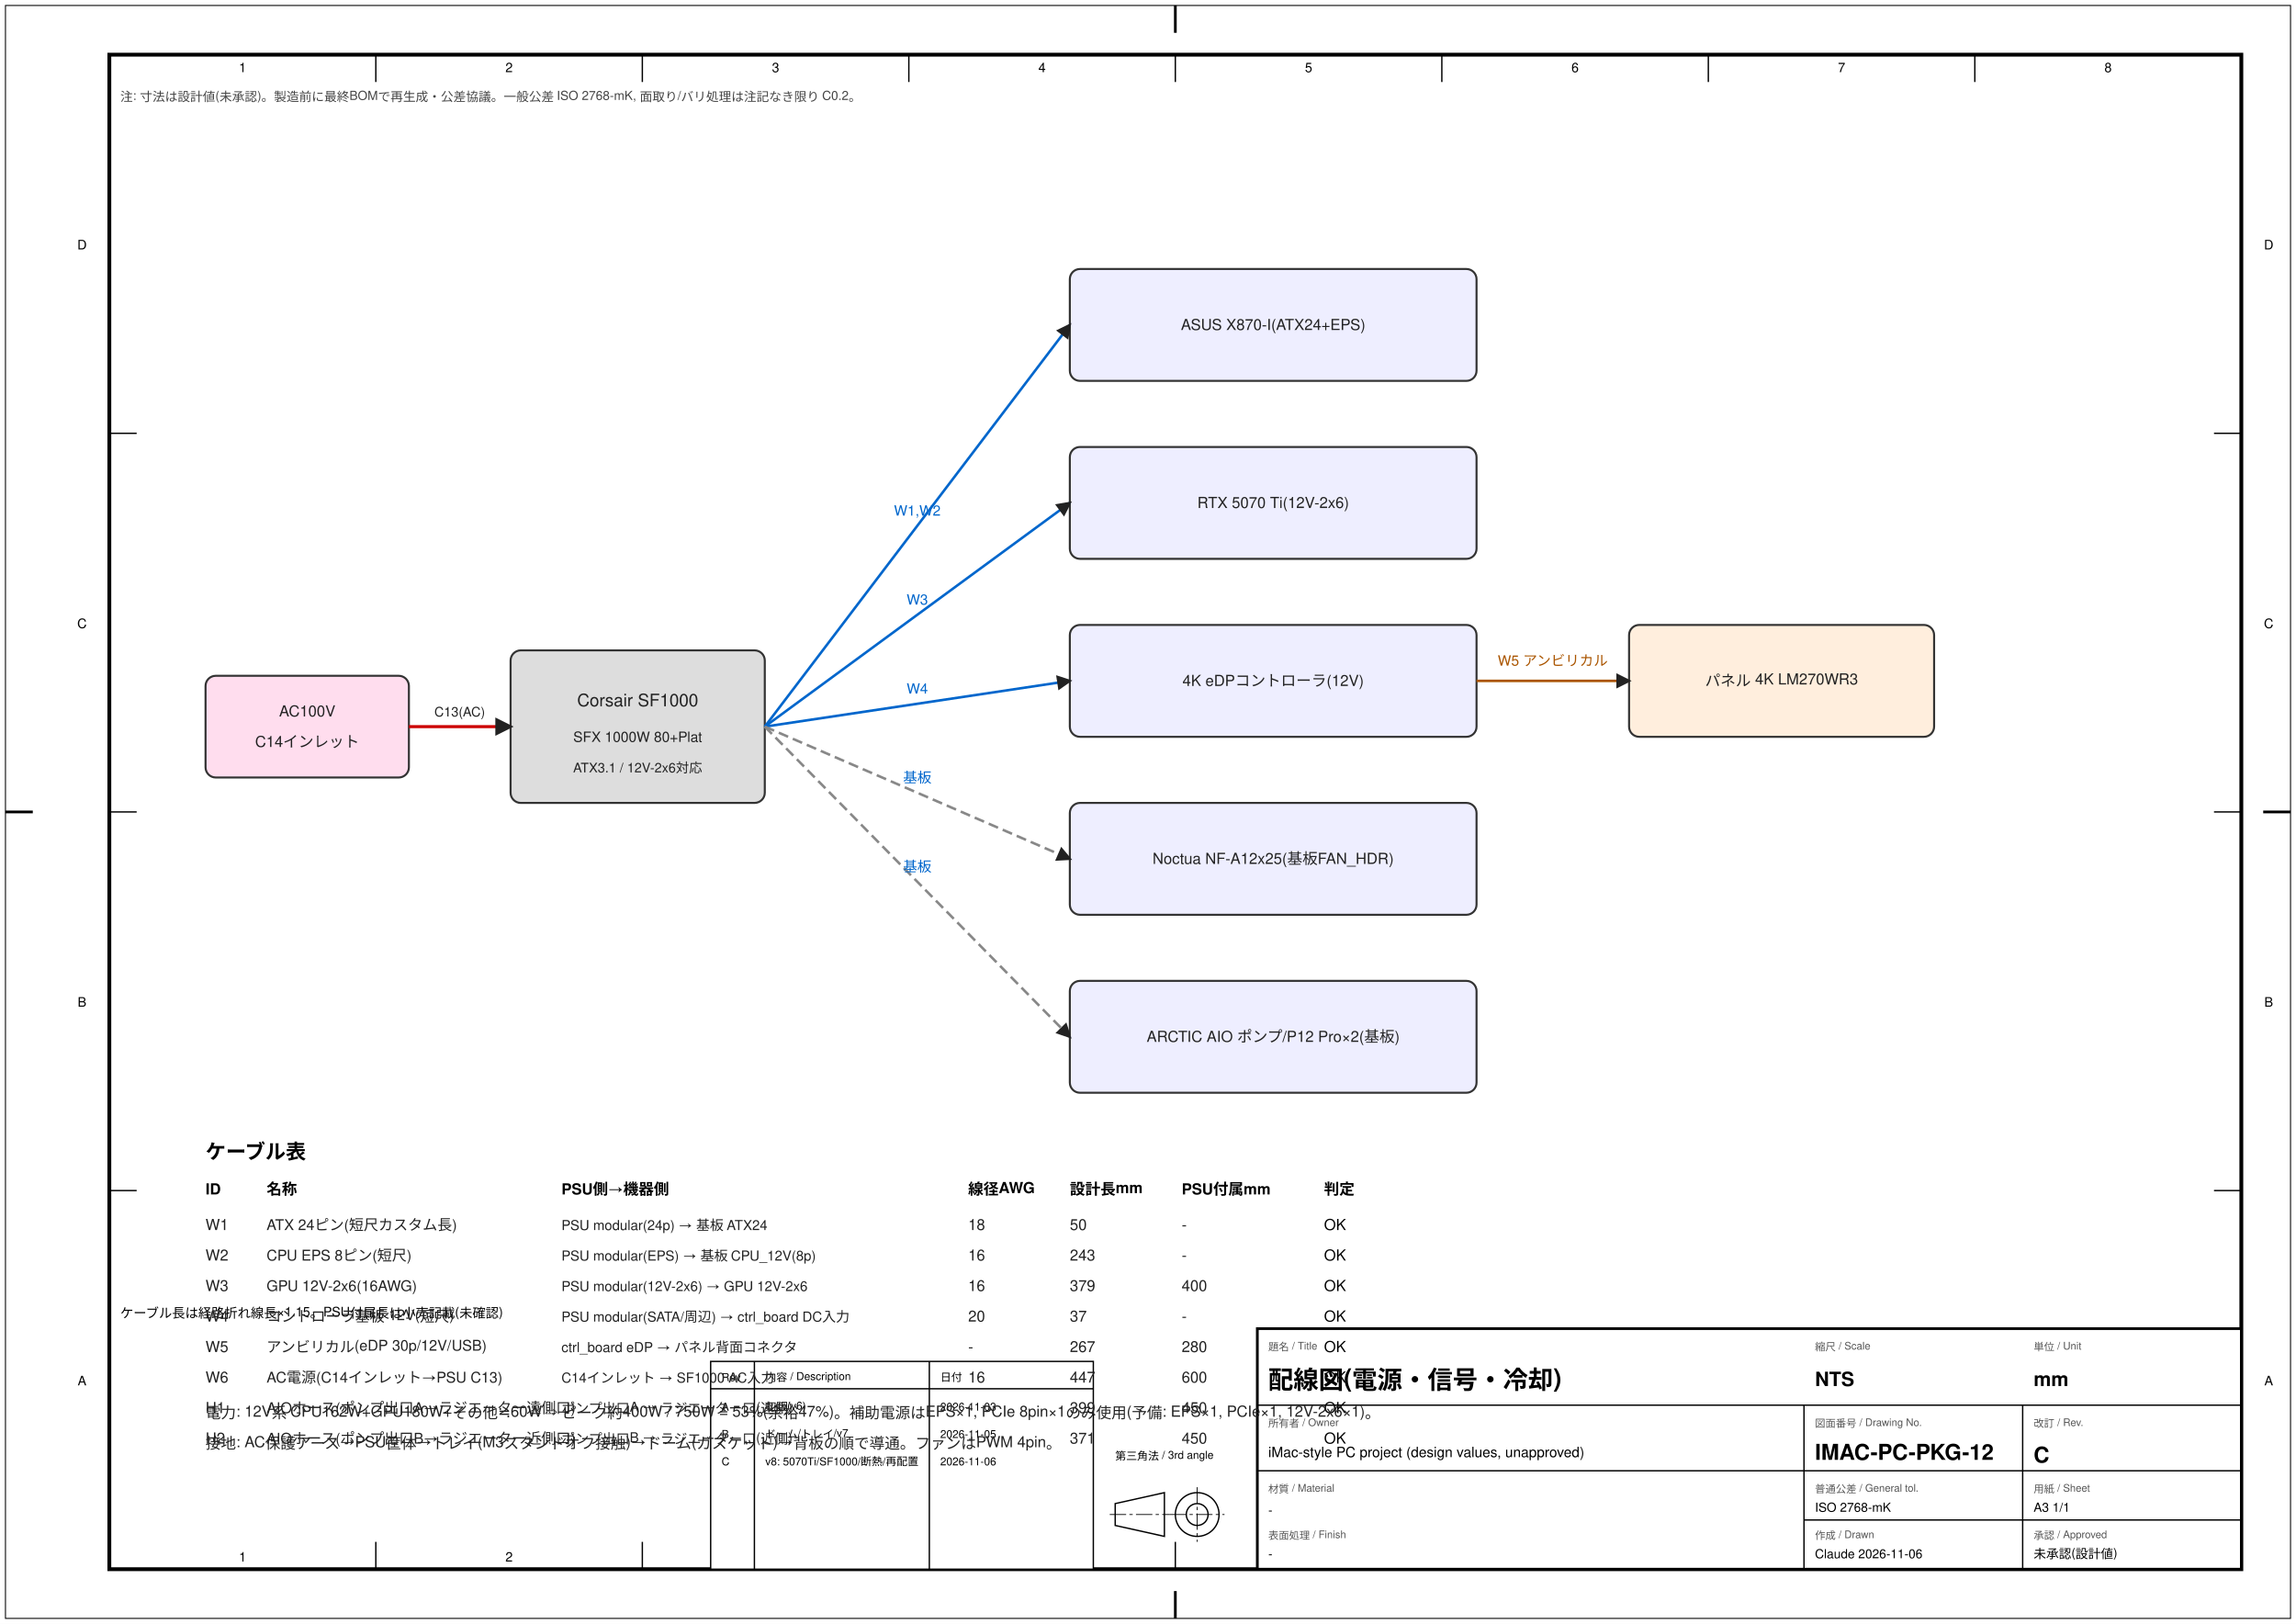
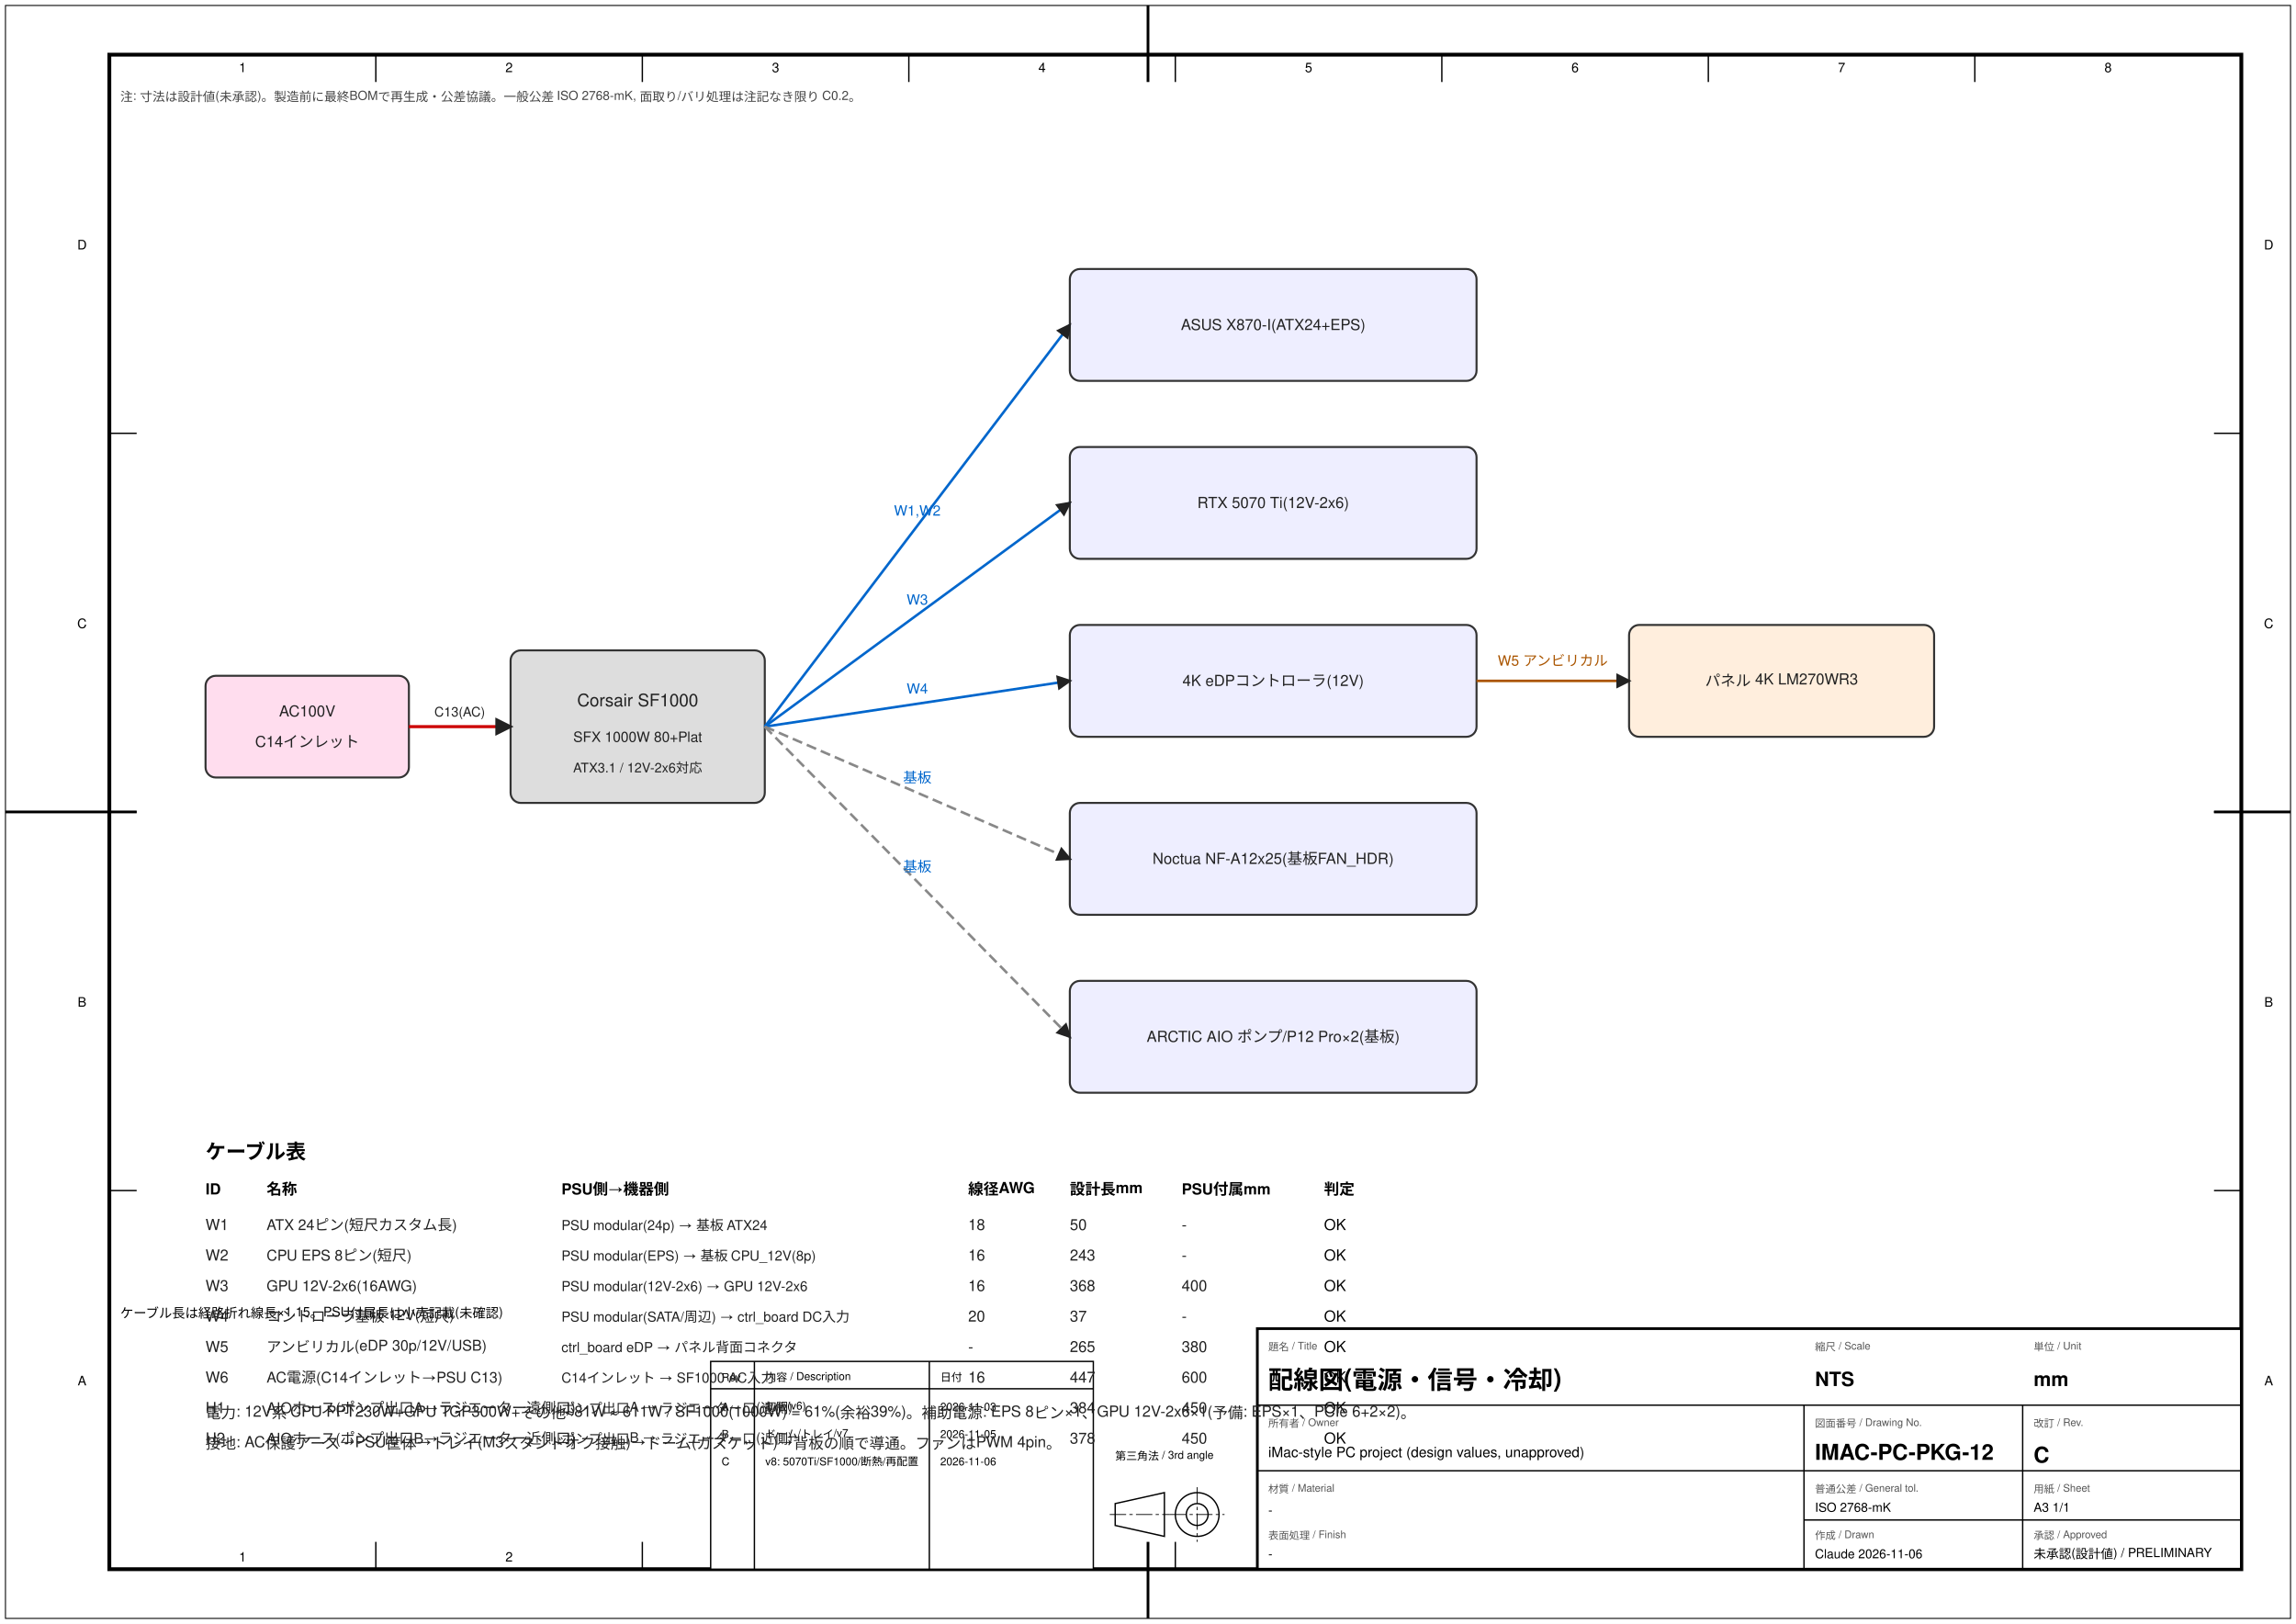
<svg xmlns="http://www.w3.org/2000/svg" viewBox="0 0 420 297" font-family="Helvetica,Arial,sans-serif">
  <defs>
    <marker id="ar" markerWidth="6" markerHeight="6" refX="5" refY="3" orient="auto">
      <path d="M0,0 L6,3 L0,6 z" fill="#222" />
    </marker>
    <marker id="ag" markerWidth="6" markerHeight="6" refX="5" refY="3" orient="auto">
      <path d="M0,0 L6,3 L0,6 z" fill="#1a7f37" />
    </marker>
  </defs>
  <rect width="100%" height="100%" fill="#fff" />
  <rect x="1" y="1" width="418" height="295" fill="none" stroke="#000" stroke-width=".18" />
  <rect x="20" y="10" width="390" height="277" fill="none" stroke="#000" stroke-width=".7" />
  <line x1="68.75" y1="10" x2="68.75" y2="15" stroke="#000" stroke-width="0.25" />
  <line x1="68.75" y1="287" x2="68.75" y2="282" stroke="#000" stroke-width="0.25" />
  <text x="44.38" y="13.20" font-size="2.4" text-anchor="middle" font-weight="normal" fill="#000">1</text>
  <text x="44.38" y="285.60" font-size="2.4" text-anchor="middle" font-weight="normal" fill="#000">1</text>
  <line x1="117.5" y1="10" x2="117.5" y2="15" stroke="#000" stroke-width="0.25" />
  <line x1="117.5" y1="287" x2="117.5" y2="282" stroke="#000" stroke-width="0.25" />
  <text x="93.12" y="13.20" font-size="2.4" text-anchor="middle" font-weight="normal" fill="#000">2</text>
  <text x="93.12" y="285.60" font-size="2.4" text-anchor="middle" font-weight="normal" fill="#000">2</text>
  <line x1="166.25" y1="10" x2="166.25" y2="15" stroke="#000" stroke-width="0.25" />
  <line x1="166.25" y1="287" x2="166.25" y2="282" stroke="#000" stroke-width="0.25" />
  <text x="141.88" y="13.20" font-size="2.4" text-anchor="middle" font-weight="normal" fill="#000">3</text>
  <text x="141.88" y="285.60" font-size="2.4" text-anchor="middle" font-weight="normal" fill="#000">3</text>
  <line x1="215.0" y1="10" x2="215.0" y2="15" stroke="#000" stroke-width="0.25" />
  <line x1="215.0" y1="287" x2="215.0" y2="282" stroke="#000" stroke-width="0.25" />
  <text x="190.62" y="13.20" font-size="2.4" text-anchor="middle" font-weight="normal" fill="#000">4</text>
  <text x="190.62" y="285.60" font-size="2.4" text-anchor="middle" font-weight="normal" fill="#000">4</text>
  <line x1="263.75" y1="10" x2="263.75" y2="15" stroke="#000" stroke-width="0.25" />
  <line x1="263.75" y1="287" x2="263.75" y2="282" stroke="#000" stroke-width="0.25" />
  <text x="239.38" y="13.20" font-size="2.4" text-anchor="middle" font-weight="normal" fill="#000">5</text>
  <text x="239.38" y="285.60" font-size="2.4" text-anchor="middle" font-weight="normal" fill="#000">5</text>
  <line x1="312.5" y1="10" x2="312.5" y2="15" stroke="#000" stroke-width="0.25" />
  <line x1="312.5" y1="287" x2="312.5" y2="282" stroke="#000" stroke-width="0.25" />
  <text x="288.12" y="13.20" font-size="2.4" text-anchor="middle" font-weight="normal" fill="#000">6</text>
  <text x="288.12" y="285.60" font-size="2.4" text-anchor="middle" font-weight="normal" fill="#000">6</text>
  <line x1="361.25" y1="10" x2="361.25" y2="15" stroke="#000" stroke-width="0.25" />
  <line x1="361.25" y1="287" x2="361.25" y2="282" stroke="#000" stroke-width="0.25" />
  <text x="336.88" y="13.20" font-size="2.4" text-anchor="middle" font-weight="normal" fill="#000">7</text>
  <text x="336.88" y="285.60" font-size="2.4" text-anchor="middle" font-weight="normal" fill="#000">7</text>
  <text x="385.62" y="13.20" font-size="2.4" text-anchor="middle" font-weight="normal" fill="#000">8</text>
  <text x="385.62" y="285.60" font-size="2.4" text-anchor="middle" font-weight="normal" fill="#000">8</text>
  <line x1="20" y1="79.25" x2="25" y2="79.25" stroke="#000" stroke-width="0.25" />
  <line x1="410" y1="79.25" x2="405" y2="79.25" stroke="#000" stroke-width="0.25" />
  <line x1="20" y1="148.5" x2="25" y2="148.5" stroke="#000" stroke-width="0.25" />
  <line x1="410" y1="148.5" x2="405" y2="148.5" stroke="#000" stroke-width="0.25" />
  <line x1="20" y1="217.75" x2="25" y2="217.75" stroke="#000" stroke-width="0.25" />
  <line x1="410" y1="217.75" x2="405" y2="217.75" stroke="#000" stroke-width="0.25" />
  <text x="15.00" y="45.62" font-size="2.4" text-anchor="middle" font-weight="normal" fill="#000">D</text>
  <text x="415.00" y="45.62" font-size="2.4" text-anchor="middle" font-weight="normal" fill="#000">D</text>
  <text x="15.00" y="114.88" font-size="2.4" text-anchor="middle" font-weight="normal" fill="#000">C</text>
  <text x="415.00" y="114.88" font-size="2.4" text-anchor="middle" font-weight="normal" fill="#000">C</text>
  <text x="15.00" y="184.12" font-size="2.4" text-anchor="middle" font-weight="normal" fill="#000">B</text>
  <text x="415.00" y="184.12" font-size="2.4" text-anchor="middle" font-weight="normal" fill="#000">B</text>
  <text x="15.00" y="253.38" font-size="2.4" text-anchor="middle" font-weight="normal" fill="#000">A</text>
  <text x="415.00" y="253.38" font-size="2.4" text-anchor="middle" font-weight="normal" fill="#000">A</text>
-   <line x1="1" y1="148.5" x2="6" y2="148.5" stroke="#000" stroke-width="0.5" />
-   <line x1="414" y1="148.5" x2="419" y2="148.5" stroke="#000" stroke-width="0.5" />
-   <line x1="215.0" y1="1" x2="215.0" y2="6" stroke="#000" stroke-width="0.5" />
-   <line x1="215.0" y1="291" x2="215.0" y2="296" stroke="#000" stroke-width="0.5" />
+   <line x1="1" y1="148.5" x2="25" y2="148.5" stroke="#000" stroke-width="0.5" />
+   <line x1="405" y1="148.5" x2="419" y2="148.5" stroke="#000" stroke-width="0.5" />
+   <line x1="210.0" y1="1" x2="210.0" y2="15" stroke="#000" stroke-width="0.5" />
+   <line x1="210.0" y1="282" x2="210.0" y2="296" stroke="#000" stroke-width="0.5" />
  <rect x="230" y="243" width="180" height="44" fill="#fff" stroke="#000" stroke-width=".5" />
  <line x1="230" y1="257" x2="410" y2="257" stroke="#000" stroke-width="0.25" />
  <line x1="230" y1="269" x2="410" y2="269" stroke="#000" stroke-width="0.25" />
  <line x1="330" y1="257" x2="330" y2="287" stroke="#000" stroke-width="0.25" />
  <line x1="370" y1="257" x2="370" y2="287" stroke="#000" stroke-width="0.25" />
  <line x1="330" y1="278" x2="410" y2="278" stroke="#000" stroke-width="0.25" />
  <text x="232.00" y="247.00" font-size="1.9" text-anchor="start" font-weight="normal" fill="#555">題名 / Title</text>
  <text x="232.00" y="254.00" font-size="4.6" text-anchor="start" font-weight="bold" fill="#000">配線図(電源・信号・冷却)</text>
  <text x="232.00" y="261.00" font-size="1.9" text-anchor="start" font-weight="normal" fill="#555">所有者 / Owner</text>
  <text x="232.00" y="266.50" font-size="2.6" text-anchor="start" font-weight="normal" fill="#000">iMac-style PC project (design values, unapproved)</text>
  <text x="232.00" y="273.00" font-size="1.9" text-anchor="start" font-weight="normal" fill="#555">材質 / Material</text>
  <text x="232.00" y="277.00" font-size="2.3" text-anchor="start" font-weight="normal" fill="#000">-</text>
  <text x="232.00" y="281.50" font-size="1.9" text-anchor="start" font-weight="normal" fill="#555">表面処理 / Finish</text>
  <text x="232.00" y="285.00" font-size="2.3" text-anchor="start" font-weight="normal" fill="#000">-</text>
  <text x="332.00" y="261.00" font-size="1.9" text-anchor="start" font-weight="normal" fill="#555">図面番号 / Drawing No.</text>
  <text x="332.00" y="267.00" font-size="4.0" text-anchor="start" font-weight="bold" fill="#000">IMAC-PC-PKG-12</text>
  <text x="332.00" y="273.00" font-size="1.9" text-anchor="start" font-weight="normal" fill="#555">普通公差 / General tol.</text>
  <text x="332.00" y="276.50" font-size="2.3" text-anchor="start" font-weight="normal" fill="#000">ISO 2768-mK</text>
  <text x="372.00" y="261.00" font-size="1.9" text-anchor="start" font-weight="normal" fill="#555">改訂 / Rev.</text>
  <text x="372.00" y="267.50" font-size="4.0" text-anchor="start" font-weight="bold" fill="#000">C</text>
  <text x="372.00" y="273.00" font-size="1.9" text-anchor="start" font-weight="normal" fill="#555">用紙 / Sheet</text>
  <text x="372.00" y="276.50" font-size="2.3" text-anchor="start" font-weight="normal" fill="#000">A3  1/1</text>
  <text x="332.00" y="247.00" font-size="1.9" text-anchor="start" font-weight="normal" fill="#555">縮尺 / Scale</text>
  <text x="332.00" y="253.50" font-size="3.6" text-anchor="start" font-weight="bold" fill="#000">NTS</text>
  <text x="372.00" y="247.00" font-size="1.9" text-anchor="start" font-weight="normal" fill="#555">単位 / Unit</text>
  <text x="372.00" y="253.50" font-size="3.6" text-anchor="start" font-weight="bold" fill="#000">mm</text>
  <text x="332.00" y="281.50" font-size="1.9" text-anchor="start" font-weight="normal" fill="#555">作成 / Drawn</text>
  <text x="332.00" y="285.00" font-size="2.3" text-anchor="start" font-weight="normal" fill="#000">Claude 2026-11-06</text>
  <text x="372.00" y="281.50" font-size="1.9" text-anchor="start" font-weight="normal" fill="#555">承認 / Approved</text>
-   <text x="372.00" y="285.00" font-size="2.3" text-anchor="start" font-weight="normal" fill="#000">未承認(設計値)</text>
+   <text x="372.00" y="285.00" font-size="2.3" text-anchor="start" font-weight="normal" fill="#000">未承認(設計値) / PRELIMINARY</text>
  <g transform="translate(204,273)" stroke="#000" stroke-width=".25" fill="none">
    <path d="M0,2 L9,0 L9,8 L0,6 Z" />
    <line x1="-1" y1="4" x2="10" y2="4" stroke="#000" stroke-width="0.15" stroke-dasharray="3,0.6,0.6,0.6" />
    <circle cx="15" cy="4" r="4" />
    <circle cx="15" cy="4" r="2" />
    <line x1="10" y1="4" x2="20" y2="4" stroke="#000" stroke-width="0.15" stroke-dasharray="3,0.6,0.6,0.6" />
    <line x1="15" y1="-1" x2="15" y2="9" stroke="#000" stroke-width="0.15" stroke-dasharray="3,0.6,0.6,0.6" />
  </g>
  <text x="204.00" y="267.00" font-size="2.0" text-anchor="start" font-weight="normal" fill="#000">第三角法 / 3rd angle</text>
  <rect x="130" y="249" width="70" height="38" fill="#fff" stroke="#000" stroke-width=".25" />
  <line x1="130" y1="254" x2="200" y2="254" stroke="#000" stroke-width="0.25" />
  <line x1="138" y1="249" x2="138" y2="287" stroke="#000" stroke-width="0.25" />
  <line x1="170" y1="249" x2="170" y2="287" stroke="#000" stroke-width="0.25" />
  <text x="132.00" y="252.60" font-size="2.0" text-anchor="start" font-weight="normal" fill="#000">Rev</text>
  <text x="140.00" y="252.60" font-size="2.0" text-anchor="start" font-weight="normal" fill="#000">内容 / Description</text>
  <text x="172.00" y="252.60" font-size="2.0" text-anchor="start" font-weight="normal" fill="#000">日付</text>
  <text x="132.00" y="258.00" font-size="2.0" text-anchor="start" font-weight="normal" fill="#000">A</text>
  <text x="140.00" y="258.00" font-size="2.0" text-anchor="start" font-weight="normal" fill="#000">初版(v6)</text>
  <text x="172.00" y="258.00" font-size="2.0" text-anchor="start" font-weight="normal" fill="#000">2026-11-03</text>
  <text x="132.00" y="263.00" font-size="2.0" text-anchor="start" font-weight="normal" fill="#000">B</text>
  <text x="140.00" y="263.00" font-size="2.0" text-anchor="start" font-weight="normal" fill="#000">ドーム/トレイ/v7</text>
  <text x="172.00" y="263.00" font-size="2.0" text-anchor="start" font-weight="normal" fill="#000">2026-11-05</text>
  <text x="132.00" y="268.00" font-size="2.0" text-anchor="start" font-weight="normal" fill="#000">C</text>
  <text x="140.00" y="268.00" font-size="2.0" text-anchor="start" font-weight="normal" fill="#000">v8: 5070Ti/SF1000/断熱/再配置</text>
  <text x="172.00" y="268.00" font-size="2.0" text-anchor="start" font-weight="normal" fill="#000">2026-11-06</text>
  <text x="22.00" y="241.00" font-size="2.4" text-anchor="start" font-weight="normal" fill="#000">ケーブル長は経路折れ線長×1.15。PSU付属長は小売記載(未確認)</text>
  <text x="22.00" y="18.50" font-size="2.3" text-anchor="start" font-weight="normal" fill="#444">注: 寸法は設計値(未承認)。製造前に最終BOMで再生成・公差協議。一般公差 ISO 2768-mK, 面取り/バリ処理は注記なき限り C0.2。</text>
  <g transform="translate(19,12) scale(0.93)">
    <rect x="20.00" y="120.00" width="40.00" height="20.00" rx="2" fill="#fde" fill-opacity="1" stroke="#333" stroke-width="0.4" />
    <text x="40.0" y="128.0" font-size="3" text-anchor="middle" fill="#222">AC100V</text>
    <text x="40.0" y="134.0" font-size="3" text-anchor="middle" fill="#222">C14インレット</text>
    <rect x="80.00" y="115.00" width="50.00" height="30.00" rx="2" fill="#ddd" fill-opacity="1" stroke="#333" stroke-width="0.4" />
    <text x="105.0" y="126.0" font-size="3.4" text-anchor="middle" fill="#222">Corsair SF1000</text>
    <text x="105.0" y="133.0" font-size="2.8" text-anchor="middle" fill="#222">SFX 1000W 80+Plat</text>
    <text x="105.0" y="139.0" font-size="2.6" text-anchor="middle" fill="#222">ATX3.1 / 12V-2x6対応</text>
    <line x1="60.00" y1="130.00" x2="80.00" y2="130.00" stroke="#c00" stroke-width="0.6" marker-end="url(#ar)" />
    <text x="70.0" y="128.0" font-size="2.6" text-anchor="middle" fill="#222">C13(AC)</text>
    <rect x="190.00" y="40.00" width="80.00" height="22.00" rx="2" fill="#eef" fill-opacity="1" stroke="#333" stroke-width="0.4" />
    <text x="230.0" y="52.0" font-size="3" text-anchor="middle" fill="#222">ASUS X870-I(ATX24+EPS)</text>
    <line x1="130.00" y1="130.00" x2="190.00" y2="51.00" stroke="#06c" stroke-width="0.5" marker-end="url(#ar)" />
    <text x="160.0" y="88.5" font-size="2.8" text-anchor="middle" fill="#06c">W1,W2</text>
    <rect x="190.00" y="75.00" width="80.00" height="22.00" rx="2" fill="#eef" fill-opacity="1" stroke="#333" stroke-width="0.4" />
    <text x="230.0" y="87.0" font-size="3" text-anchor="middle" fill="#222">RTX 5070 Ti(12V-2x6)</text>
    <line x1="130.00" y1="130.00" x2="190.00" y2="86.00" stroke="#06c" stroke-width="0.5" marker-end="url(#ar)" />
    <text x="160.0" y="106.0" font-size="2.8" text-anchor="middle" fill="#06c">W3</text>
    <rect x="190.00" y="110.00" width="80.00" height="22.00" rx="2" fill="#eef" fill-opacity="1" stroke="#333" stroke-width="0.4" />
    <text x="230.0" y="122.0" font-size="3" text-anchor="middle" fill="#222">4K eDPコントローラ(12V)</text>
    <line x1="130.00" y1="130.00" x2="190.00" y2="121.00" stroke="#06c" stroke-width="0.5" marker-end="url(#ar)" />
    <text x="160.0" y="123.5" font-size="2.8" text-anchor="middle" fill="#06c">W4</text>
    <rect x="190.00" y="145.00" width="80.00" height="22.00" rx="2" fill="#eef" fill-opacity="1" stroke="#333" stroke-width="0.4" />
    <text x="230.0" y="157.0" font-size="3" text-anchor="middle" fill="#222">Noctua NF-A12x25(基板FAN_HDR)</text>
    <line x1="130.00" y1="130.00" x2="190.00" y2="156.00" stroke="#888" stroke-width="0.5" stroke-dasharray="2,1" marker-end="url(#ar)" />
    <text x="160.0" y="141.0" font-size="2.8" text-anchor="middle" fill="#06c">基板</text>
    <rect x="190.00" y="180.00" width="80.00" height="22.00" rx="2" fill="#eef" fill-opacity="1" stroke="#333" stroke-width="0.4" />
    <text x="230.0" y="192.0" font-size="3" text-anchor="middle" fill="#222">ARCTIC AIO ポンプ/P12 Pro×2(基板)</text>
    <line x1="130.00" y1="130.00" x2="190.00" y2="191.00" stroke="#888" stroke-width="0.5" stroke-dasharray="2,1" marker-end="url(#ar)" />
    <text x="160.0" y="158.5" font-size="2.8" text-anchor="middle" fill="#06c">基板</text>
    <rect x="300.00" y="110.00" width="60.00" height="22.00" rx="2" fill="#fed" fill-opacity="1" stroke="#333" stroke-width="0.4" />
    <text x="330.0" y="122.0" font-size="3" text-anchor="middle" fill="#222">パネル 4K LM270WR3</text>
    <line x1="270.00" y1="121.00" x2="300.00" y2="121.00" stroke="#a50" stroke-width="0.5" marker-end="url(#ar)" />
    <text x="285.0" y="118.0" font-size="2.8" text-anchor="middle" fill="#a50">W5 アンビリカル</text>
    <text x="20.0" y="215.0" font-size="4" text-anchor="start" fill="#000" font-weight="bold">ケーブル表</text>
    <text x="20.0" y="222.0" font-size="3" text-anchor="start" fill="#000" font-weight="bold">ID</text>
    <text x="32.0" y="222.0" font-size="3" text-anchor="start" fill="#000" font-weight="bold">名称</text>
    <text x="90.0" y="222.0" font-size="3" text-anchor="start" fill="#000" font-weight="bold">PSU側→機器側</text>
    <text x="170.0" y="222.0" font-size="3" text-anchor="start" fill="#000" font-weight="bold">線径AWG</text>
    <text x="190.0" y="222.0" font-size="3" text-anchor="start" fill="#000" font-weight="bold">設計長mm</text>
    <text x="212.0" y="222.0" font-size="3" text-anchor="start" fill="#000" font-weight="bold">PSU付属mm</text>
    <text x="240.0" y="222.0" font-size="3" text-anchor="start" fill="#000" font-weight="bold">判定</text>
    <text x="20.0" y="229.0" font-size="3" text-anchor="start" fill="#222">W1</text>
    <text x="32.0" y="229.0" font-size="2.9" text-anchor="start" fill="#222">ATX 24ピン(短尺カスタム長)</text>
    <text x="90.0" y="229.0" font-size="2.7" text-anchor="start" fill="#222">PSU modular(24p) → 基板 ATX24</text>
    <text x="170.0" y="229.0" font-size="3" text-anchor="start" fill="#222">18</text>
    <text x="190.0" y="229.0" font-size="3" text-anchor="start" fill="#222">50</text>
    <text x="212.0" y="229.0" font-size="3" text-anchor="start" fill="#222">-</text>
    <text x="240.0" y="229.0" font-size="3" text-anchor="start" fill="#000">OK</text>
    <text x="20.0" y="235.0" font-size="3" text-anchor="start" fill="#222">W2</text>
    <text x="32.0" y="235.0" font-size="2.9" text-anchor="start" fill="#222">CPU EPS 8ピン(短尺)</text>
    <text x="90.0" y="235.0" font-size="2.7" text-anchor="start" fill="#222">PSU modular(EPS) → 基板 CPU_12V(8p)</text>
    <text x="170.0" y="235.0" font-size="3" text-anchor="start" fill="#222">16</text>
    <text x="190.0" y="235.0" font-size="3" text-anchor="start" fill="#222">243</text>
    <text x="212.0" y="235.0" font-size="3" text-anchor="start" fill="#222">-</text>
    <text x="240.0" y="235.0" font-size="3" text-anchor="start" fill="#000">OK</text>
    <text x="20.0" y="241.0" font-size="3" text-anchor="start" fill="#222">W3</text>
    <text x="32.0" y="241.0" font-size="2.9" text-anchor="start" fill="#222">GPU 12V-2x6(16AWG)</text>
    <text x="90.0" y="241.0" font-size="2.7" text-anchor="start" fill="#222">PSU modular(12V-2x6) → GPU 12V-2x6</text>
    <text x="170.0" y="241.0" font-size="3" text-anchor="start" fill="#222">16</text>
-     <text x="190.0" y="241.0" font-size="3" text-anchor="start" fill="#222">379</text>
+     <text x="190.0" y="241.0" font-size="3" text-anchor="start" fill="#222">368</text>
    <text x="212.0" y="241.0" font-size="3" text-anchor="start" fill="#222">400</text>
    <text x="240.0" y="241.0" font-size="3" text-anchor="start" fill="#000">OK</text>
    <text x="20.0" y="247.0" font-size="3" text-anchor="start" fill="#222">W4</text>
    <text x="32.0" y="247.0" font-size="2.9" text-anchor="start" fill="#222">コントローラ基板 12V(短尺)</text>
    <text x="90.0" y="247.0" font-size="2.7" text-anchor="start" fill="#222">PSU modular(SATA/周辺) → ctrl_board DC入力</text>
    <text x="170.0" y="247.0" font-size="3" text-anchor="start" fill="#222">20</text>
    <text x="190.0" y="247.0" font-size="3" text-anchor="start" fill="#222">37</text>
    <text x="212.0" y="247.0" font-size="3" text-anchor="start" fill="#222">-</text>
    <text x="240.0" y="247.0" font-size="3" text-anchor="start" fill="#000">OK</text>
    <text x="20.0" y="253.0" font-size="3" text-anchor="start" fill="#222">W5</text>
    <text x="32.0" y="253.0" font-size="2.9" text-anchor="start" fill="#222">アンビリカル(eDP 30p/12V/USB)</text>
    <text x="90.0" y="253.0" font-size="2.7" text-anchor="start" fill="#222">ctrl_board eDP → パネル背面コネクタ</text>
    <text x="170.0" y="253.0" font-size="3" text-anchor="start" fill="#222">-</text>
-     <text x="190.0" y="253.0" font-size="3" text-anchor="start" fill="#222">267</text>
-     <text x="212.0" y="253.0" font-size="3" text-anchor="start" fill="#222">280</text>
+     <text x="190.0" y="253.0" font-size="3" text-anchor="start" fill="#222">265</text>
+     <text x="212.0" y="253.0" font-size="3" text-anchor="start" fill="#222">380</text>
    <text x="240.0" y="253.0" font-size="3" text-anchor="start" fill="#000">OK</text>
    <text x="20.0" y="259.0" font-size="3" text-anchor="start" fill="#222">W6</text>
    <text x="32.0" y="259.0" font-size="2.9" text-anchor="start" fill="#222">AC電源(C14インレット→PSU C13)</text>
    <text x="90.0" y="259.0" font-size="2.7" text-anchor="start" fill="#222">C14インレット → SF1000 AC入力</text>
    <text x="170.0" y="259.0" font-size="3" text-anchor="start" fill="#222">16</text>
    <text x="190.0" y="259.0" font-size="3" text-anchor="start" fill="#222">447</text>
    <text x="212.0" y="259.0" font-size="3" text-anchor="start" fill="#222">600</text>
    <text x="240.0" y="259.0" font-size="3" text-anchor="start" fill="#000">OK</text>
    <text x="20.0" y="265.0" font-size="3" text-anchor="start" fill="#222">H1</text>
    <text x="32.0" y="265.0" font-size="2.9" text-anchor="start" fill="#222">AIOホース(ポンプ出口A→ラジエーター遠側口)</text>
    <text x="90.0" y="265.0" font-size="2.7" text-anchor="start" fill="#222">ポンプ出口A → ラジエーター口(遠側)</text>
    <text x="170.0" y="265.0" font-size="3" text-anchor="start" fill="#222">-</text>
-     <text x="190.0" y="265.0" font-size="3" text-anchor="start" fill="#222">399</text>
+     <text x="190.0" y="265.0" font-size="3" text-anchor="start" fill="#222">384</text>
    <text x="212.0" y="265.0" font-size="3" text-anchor="start" fill="#222">450</text>
    <text x="240.0" y="265.0" font-size="3" text-anchor="start" fill="#000">OK</text>
    <text x="20.0" y="271.0" font-size="3" text-anchor="start" fill="#222">H2</text>
    <text x="32.0" y="271.0" font-size="2.9" text-anchor="start" fill="#222">AIOホース(ポンプ出口B→ラジエーター近側口)</text>
    <text x="90.0" y="271.0" font-size="2.7" text-anchor="start" fill="#222">ポンプ出口B → ラジエーター口(近側)</text>
    <text x="170.0" y="271.0" font-size="3" text-anchor="start" fill="#222">-</text>
-     <text x="190.0" y="271.0" font-size="3" text-anchor="start" fill="#222">371</text>
+     <text x="190.0" y="271.0" font-size="3" text-anchor="start" fill="#222">378</text>
    <text x="212.0" y="271.0" font-size="3" text-anchor="start" fill="#222">450</text>
    <text x="240.0" y="271.0" font-size="3" text-anchor="start" fill="#000">OK</text>
-     <text x="20.0" y="266.0" font-size="3" text-anchor="start" fill="#222">電力: 12V系 CPU162W+GPU180W+その他≒60W ⇒ ピーク約400W / 750W = 53%(余裕47%)。補助電源はEPS×1, PCIe 8pin×1のみ使用(予備: EPS×1, PCIe×1, 12V-2x6×1)。</text>
+     <text x="20.0" y="266.0" font-size="3" text-anchor="start" fill="#222">電力: 12V系 CPU PPT230W+GPU TGP300W+その他≈81W ≈ 611W / SF1000(1000W) = 61%(余裕39%)。補助電源: EPS 8ピン×1、GPU 12V-2x6×1(予備: EPS×1、PCIe 6+2×2)。</text>
    <text x="20.0" y="272.0" font-size="3" text-anchor="start" fill="#222">接地: AC保護アース→PSU筐体→トレイ(M3スタンドオフ接触)→ドーム(ガスケット)→背板の順で導通。ファンはPWM 4pin。</text>
  </g>
</svg>
